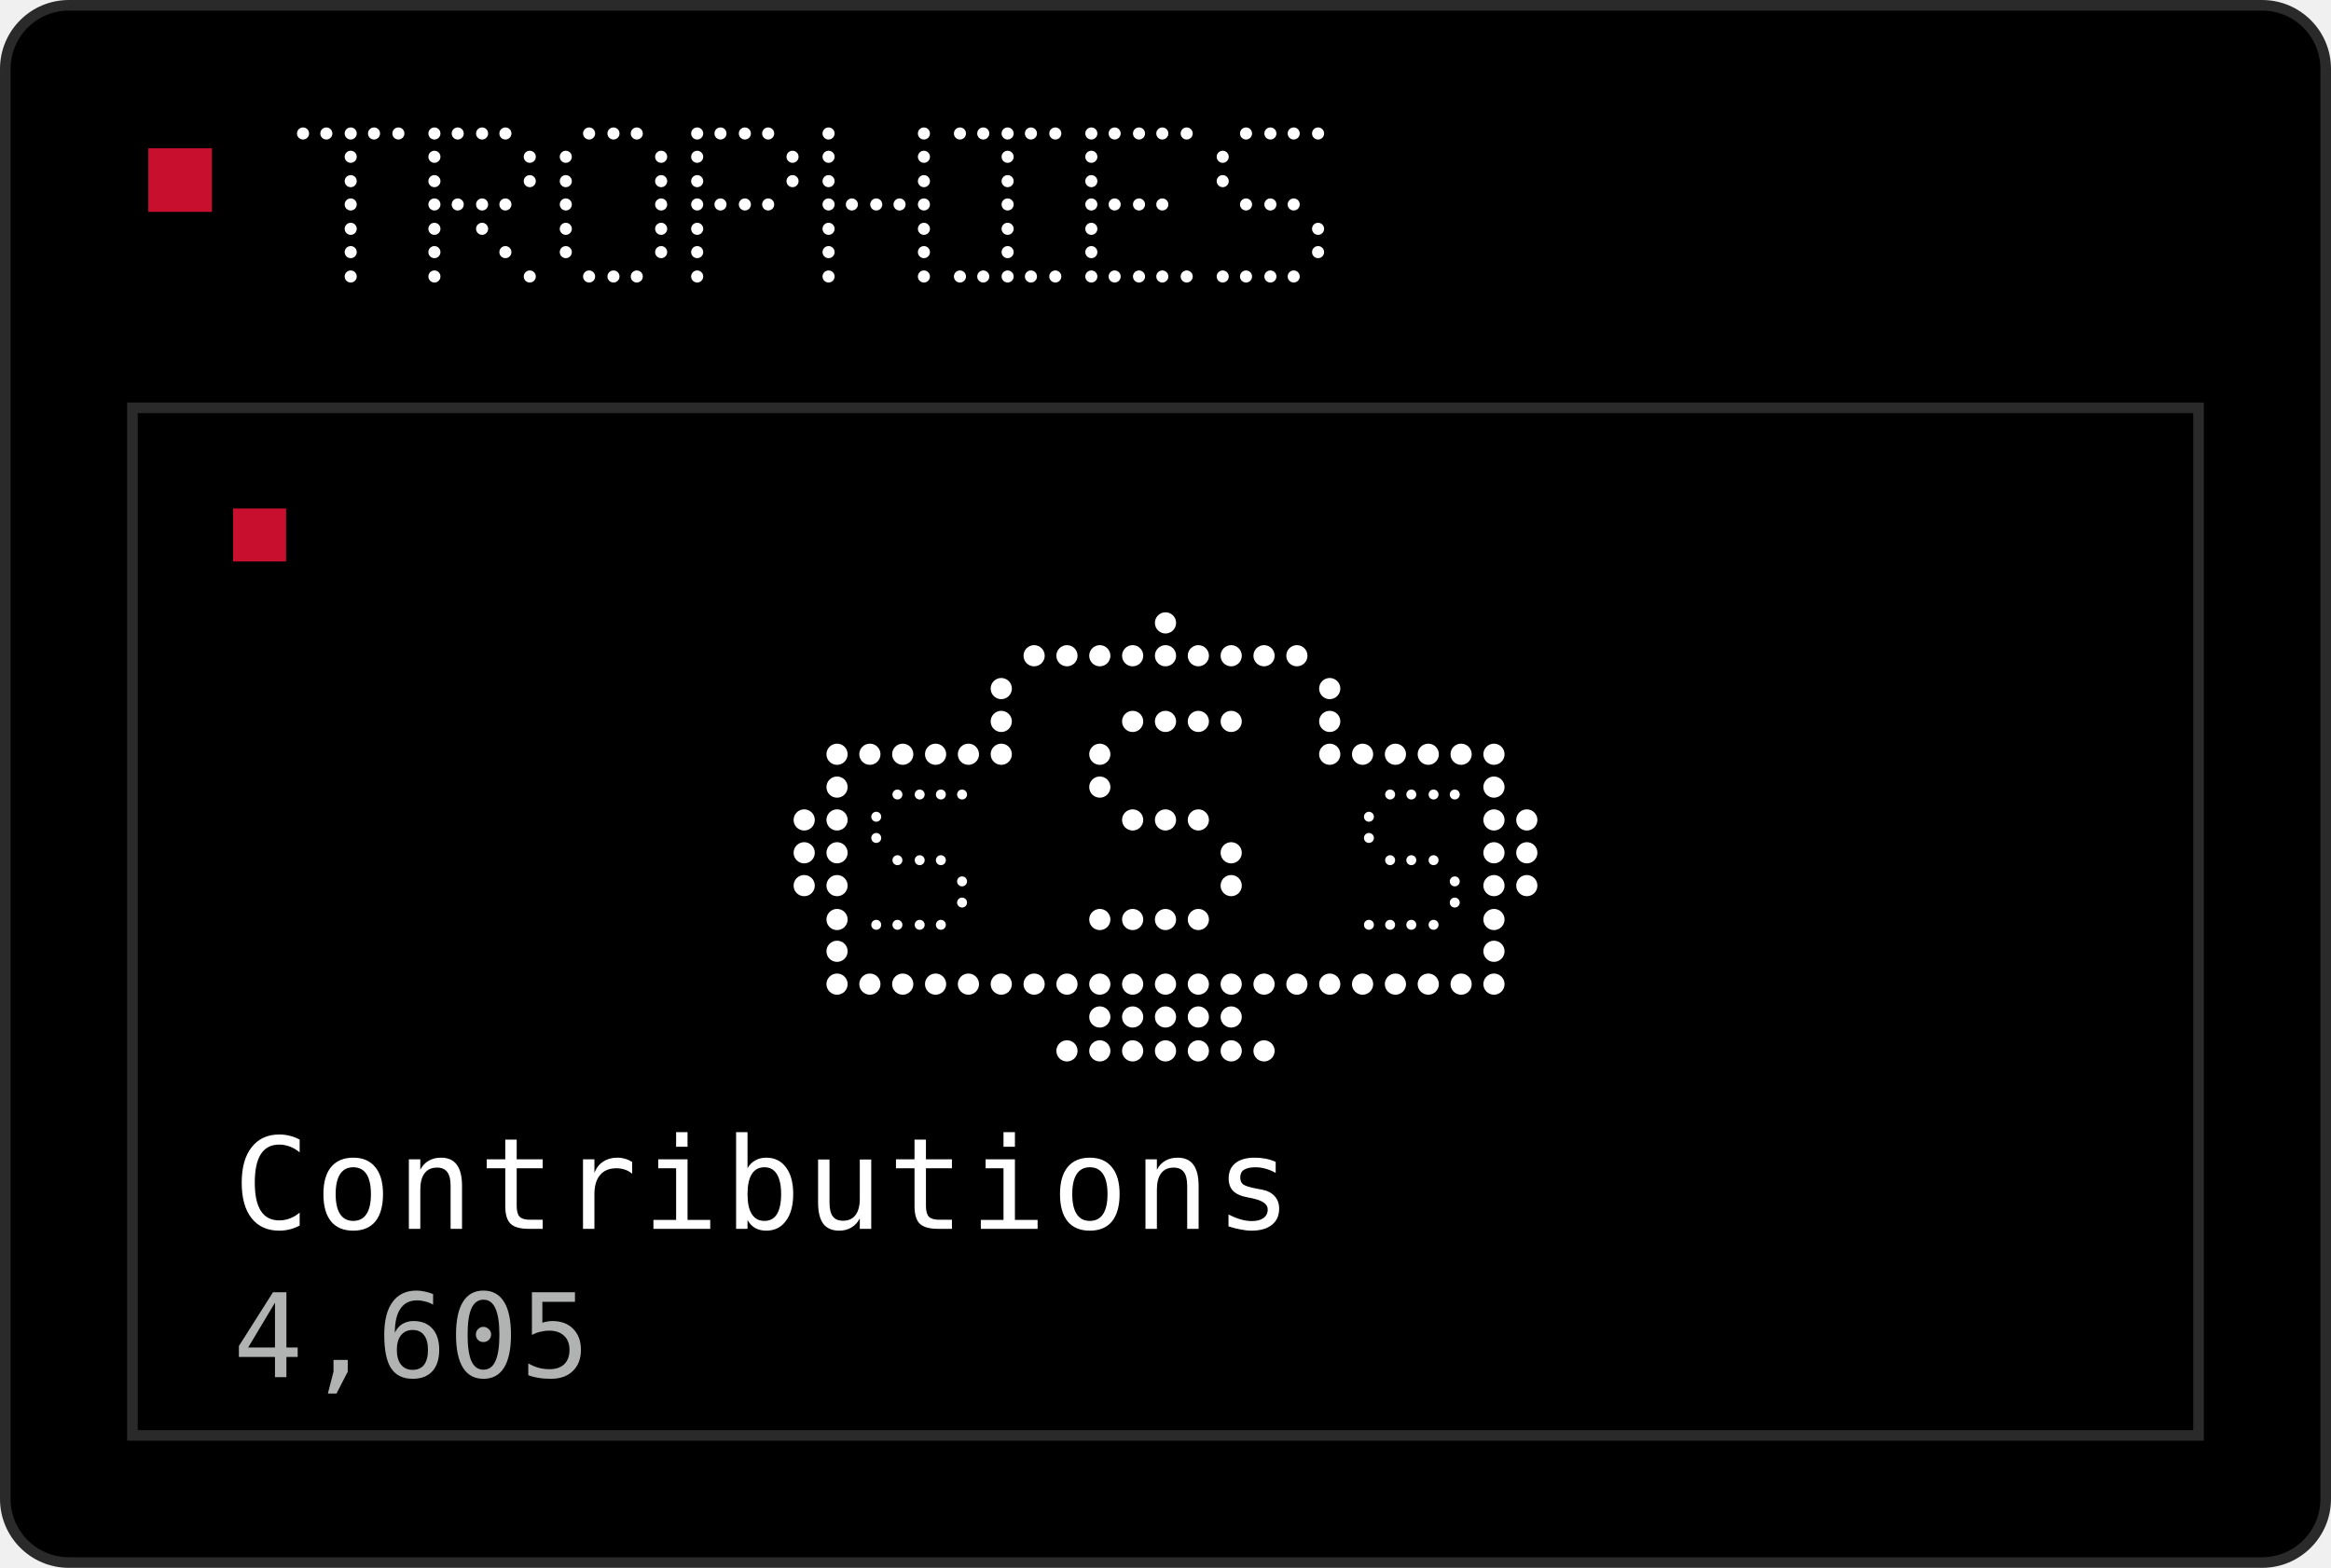
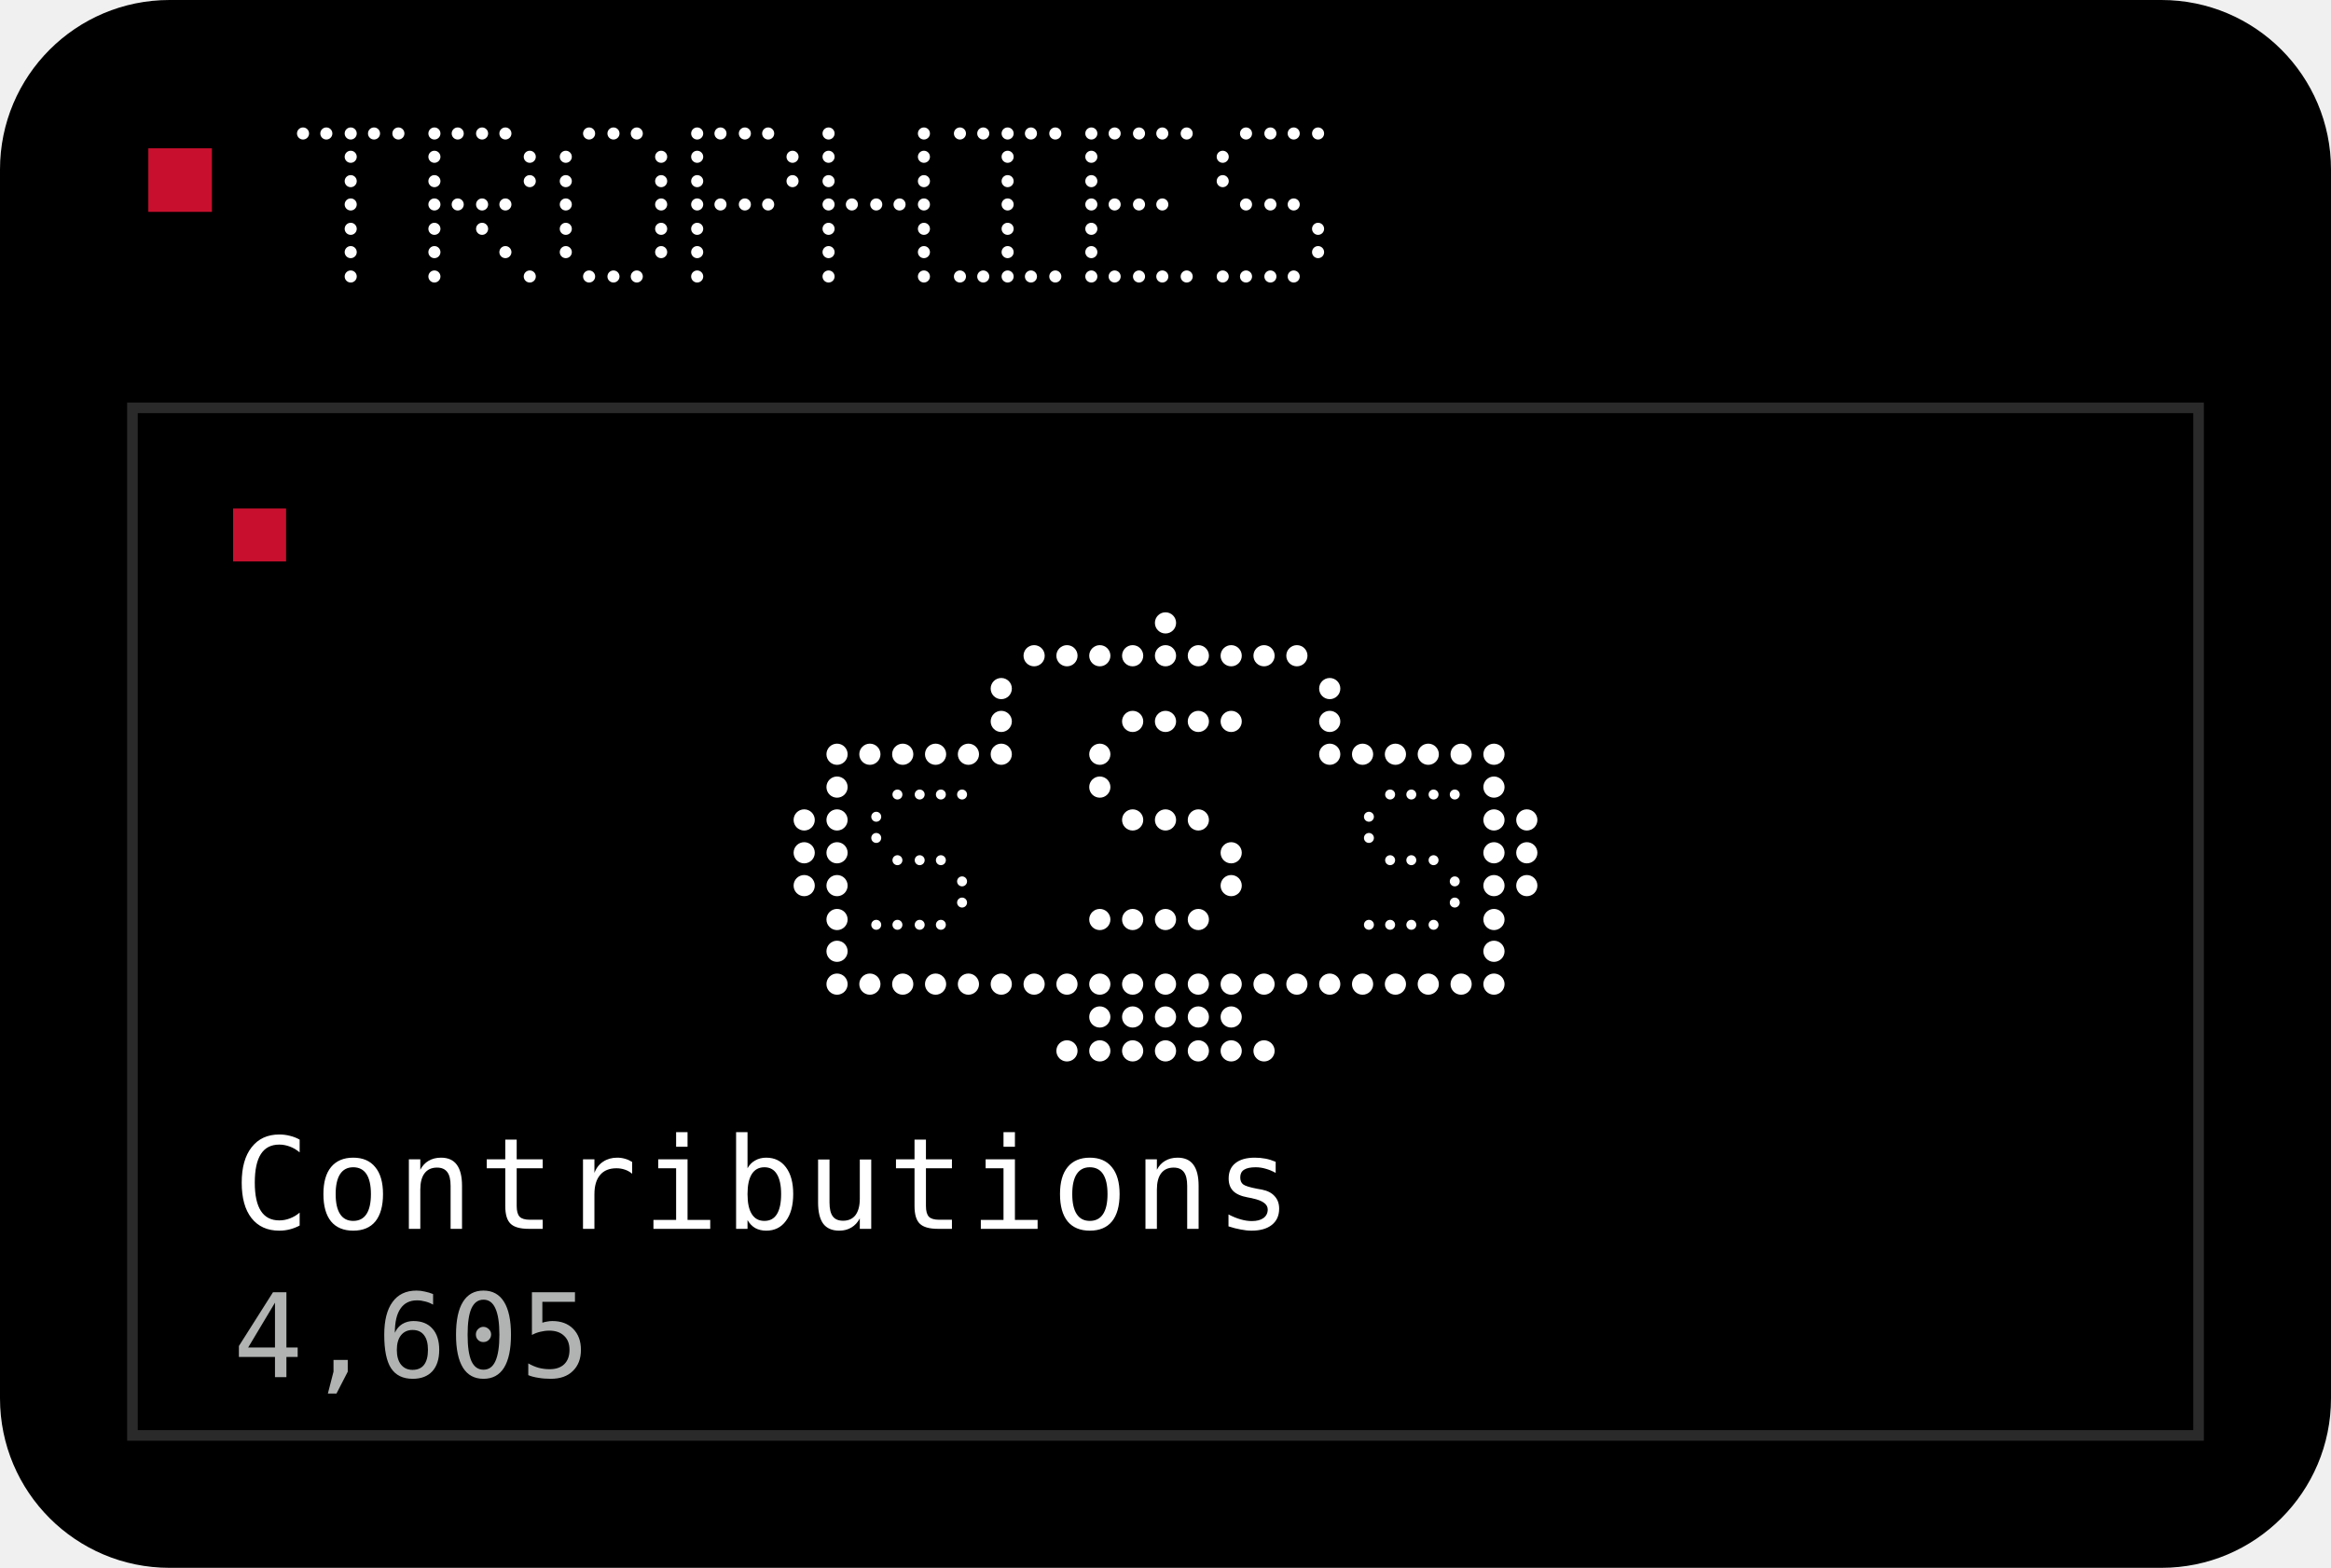
<svg xmlns="http://www.w3.org/2000/svg" width="220" height="148" viewBox="0 0 220 148" role="img">
-   <rect x="0.5" y="0.5" width="219" height="147" rx="6" fill="#000000" stroke="#2A2A2A" stroke-width="1" />
+   <rect width="220" height="148" rx="16" fill="#000000" />
  <rect x="14" y="14" width="6" height="6" fill="#C8102E" />
  <circle cx="28.6" cy="12.6" r="0.57" fill="#FFFFFF" />
  <circle cx="30.8" cy="12.6" r="0.57" fill="#FFFFFF" />
  <circle cx="33.1" cy="12.6" r="0.57" fill="#FFFFFF" />
  <circle cx="35.3" cy="12.6" r="0.57" fill="#FFFFFF" />
  <circle cx="37.6" cy="12.6" r="0.57" fill="#FFFFFF" />
  <circle cx="33.1" cy="14.8" r="0.57" fill="#FFFFFF" />
  <circle cx="33.1" cy="17.1" r="0.57" fill="#FFFFFF" />
  <circle cx="33.1" cy="19.3" r="0.57" fill="#FFFFFF" />
  <circle cx="33.1" cy="21.6" r="0.57" fill="#FFFFFF" />
  <circle cx="33.1" cy="23.8" r="0.57" fill="#FFFFFF" />
  <circle cx="33.1" cy="26.1" r="0.57" fill="#FFFFFF" />
  <circle cx="41.0" cy="12.6" r="0.57" fill="#FFFFFF" />
  <circle cx="43.2" cy="12.6" r="0.57" fill="#FFFFFF" />
  <circle cx="45.5" cy="12.6" r="0.57" fill="#FFFFFF" />
  <circle cx="47.7" cy="12.6" r="0.57" fill="#FFFFFF" />
  <circle cx="41.0" cy="14.8" r="0.57" fill="#FFFFFF" />
  <circle cx="50.0" cy="14.8" r="0.57" fill="#FFFFFF" />
  <circle cx="41.0" cy="17.1" r="0.57" fill="#FFFFFF" />
  <circle cx="50.0" cy="17.1" r="0.57" fill="#FFFFFF" />
  <circle cx="41.0" cy="19.3" r="0.57" fill="#FFFFFF" />
  <circle cx="43.2" cy="19.3" r="0.57" fill="#FFFFFF" />
  <circle cx="45.5" cy="19.3" r="0.57" fill="#FFFFFF" />
  <circle cx="47.7" cy="19.3" r="0.57" fill="#FFFFFF" />
  <circle cx="41.0" cy="21.6" r="0.57" fill="#FFFFFF" />
  <circle cx="45.5" cy="21.6" r="0.57" fill="#FFFFFF" />
  <circle cx="41.0" cy="23.8" r="0.57" fill="#FFFFFF" />
  <circle cx="47.7" cy="23.8" r="0.57" fill="#FFFFFF" />
  <circle cx="41.0" cy="26.1" r="0.57" fill="#FFFFFF" />
  <circle cx="50.0" cy="26.1" r="0.57" fill="#FFFFFF" />
  <circle cx="55.6" cy="12.6" r="0.57" fill="#FFFFFF" />
  <circle cx="57.9" cy="12.6" r="0.57" fill="#FFFFFF" />
  <circle cx="60.1" cy="12.6" r="0.57" fill="#FFFFFF" />
  <circle cx="53.4" cy="14.8" r="0.57" fill="#FFFFFF" />
  <circle cx="62.4" cy="14.8" r="0.57" fill="#FFFFFF" />
  <circle cx="53.4" cy="17.1" r="0.57" fill="#FFFFFF" />
  <circle cx="62.4" cy="17.1" r="0.57" fill="#FFFFFF" />
  <circle cx="53.4" cy="19.3" r="0.57" fill="#FFFFFF" />
  <circle cx="62.4" cy="19.3" r="0.57" fill="#FFFFFF" />
  <circle cx="53.4" cy="21.6" r="0.57" fill="#FFFFFF" />
  <circle cx="62.4" cy="21.6" r="0.57" fill="#FFFFFF" />
  <circle cx="53.4" cy="23.8" r="0.57" fill="#FFFFFF" />
  <circle cx="62.4" cy="23.8" r="0.57" fill="#FFFFFF" />
  <circle cx="55.6" cy="26.1" r="0.57" fill="#FFFFFF" />
  <circle cx="57.9" cy="26.1" r="0.57" fill="#FFFFFF" />
  <circle cx="60.1" cy="26.1" r="0.57" fill="#FFFFFF" />
  <circle cx="65.8" cy="12.6" r="0.57" fill="#FFFFFF" />
  <circle cx="68.0" cy="12.6" r="0.57" fill="#FFFFFF" />
  <circle cx="70.3" cy="12.6" r="0.57" fill="#FFFFFF" />
  <circle cx="72.5" cy="12.6" r="0.57" fill="#FFFFFF" />
  <circle cx="65.8" cy="14.8" r="0.57" fill="#FFFFFF" />
  <circle cx="74.8" cy="14.8" r="0.57" fill="#FFFFFF" />
  <circle cx="65.8" cy="17.1" r="0.57" fill="#FFFFFF" />
  <circle cx="74.8" cy="17.1" r="0.57" fill="#FFFFFF" />
  <circle cx="65.8" cy="19.3" r="0.57" fill="#FFFFFF" />
  <circle cx="68.0" cy="19.3" r="0.57" fill="#FFFFFF" />
  <circle cx="70.3" cy="19.3" r="0.57" fill="#FFFFFF" />
  <circle cx="72.5" cy="19.3" r="0.57" fill="#FFFFFF" />
  <circle cx="65.8" cy="21.6" r="0.57" fill="#FFFFFF" />
  <circle cx="65.8" cy="23.8" r="0.57" fill="#FFFFFF" />
  <circle cx="65.8" cy="26.1" r="0.57" fill="#FFFFFF" />
  <circle cx="78.2" cy="12.6" r="0.57" fill="#FFFFFF" />
  <circle cx="87.2" cy="12.6" r="0.57" fill="#FFFFFF" />
  <circle cx="78.2" cy="14.8" r="0.57" fill="#FFFFFF" />
  <circle cx="87.2" cy="14.8" r="0.57" fill="#FFFFFF" />
  <circle cx="78.2" cy="17.1" r="0.57" fill="#FFFFFF" />
  <circle cx="87.2" cy="17.1" r="0.57" fill="#FFFFFF" />
  <circle cx="78.2" cy="19.3" r="0.57" fill="#FFFFFF" />
  <circle cx="80.4" cy="19.3" r="0.57" fill="#FFFFFF" />
  <circle cx="82.7" cy="19.3" r="0.57" fill="#FFFFFF" />
  <circle cx="84.9" cy="19.3" r="0.57" fill="#FFFFFF" />
  <circle cx="87.2" cy="19.3" r="0.57" fill="#FFFFFF" />
  <circle cx="78.2" cy="21.6" r="0.57" fill="#FFFFFF" />
  <circle cx="87.2" cy="21.6" r="0.57" fill="#FFFFFF" />
  <circle cx="78.2" cy="23.8" r="0.57" fill="#FFFFFF" />
  <circle cx="87.2" cy="23.8" r="0.57" fill="#FFFFFF" />
  <circle cx="78.2" cy="26.1" r="0.57" fill="#FFFFFF" />
  <circle cx="87.2" cy="26.1" r="0.57" fill="#FFFFFF" />
  <circle cx="90.6" cy="12.6" r="0.57" fill="#FFFFFF" />
  <circle cx="92.8" cy="12.6" r="0.57" fill="#FFFFFF" />
  <circle cx="95.1" cy="12.6" r="0.57" fill="#FFFFFF" />
  <circle cx="97.3" cy="12.6" r="0.57" fill="#FFFFFF" />
  <circle cx="99.6" cy="12.6" r="0.57" fill="#FFFFFF" />
  <circle cx="95.1" cy="14.8" r="0.57" fill="#FFFFFF" />
  <circle cx="95.1" cy="17.1" r="0.57" fill="#FFFFFF" />
  <circle cx="95.1" cy="19.3" r="0.57" fill="#FFFFFF" />
  <circle cx="95.1" cy="21.6" r="0.57" fill="#FFFFFF" />
  <circle cx="95.1" cy="23.8" r="0.57" fill="#FFFFFF" />
  <circle cx="90.6" cy="26.1" r="0.57" fill="#FFFFFF" />
  <circle cx="92.8" cy="26.1" r="0.57" fill="#FFFFFF" />
  <circle cx="95.1" cy="26.1" r="0.57" fill="#FFFFFF" />
  <circle cx="97.3" cy="26.1" r="0.57" fill="#FFFFFF" />
  <circle cx="99.6" cy="26.1" r="0.57" fill="#FFFFFF" />
  <circle cx="103.0" cy="12.6" r="0.57" fill="#FFFFFF" />
  <circle cx="105.2" cy="12.6" r="0.57" fill="#FFFFFF" />
  <circle cx="107.5" cy="12.6" r="0.57" fill="#FFFFFF" />
  <circle cx="109.7" cy="12.6" r="0.57" fill="#FFFFFF" />
  <circle cx="112.0" cy="12.6" r="0.57" fill="#FFFFFF" />
  <circle cx="103.0" cy="14.8" r="0.57" fill="#FFFFFF" />
  <circle cx="103.0" cy="17.1" r="0.57" fill="#FFFFFF" />
  <circle cx="103.0" cy="19.3" r="0.57" fill="#FFFFFF" />
  <circle cx="105.2" cy="19.3" r="0.57" fill="#FFFFFF" />
  <circle cx="107.5" cy="19.3" r="0.57" fill="#FFFFFF" />
  <circle cx="109.7" cy="19.3" r="0.57" fill="#FFFFFF" />
  <circle cx="103.0" cy="21.6" r="0.57" fill="#FFFFFF" />
  <circle cx="103.0" cy="23.8" r="0.57" fill="#FFFFFF" />
  <circle cx="103.0" cy="26.1" r="0.57" fill="#FFFFFF" />
  <circle cx="105.2" cy="26.1" r="0.57" fill="#FFFFFF" />
  <circle cx="107.5" cy="26.1" r="0.57" fill="#FFFFFF" />
  <circle cx="109.7" cy="26.1" r="0.57" fill="#FFFFFF" />
  <circle cx="112.0" cy="26.1" r="0.57" fill="#FFFFFF" />
  <circle cx="117.6" cy="12.6" r="0.57" fill="#FFFFFF" />
  <circle cx="119.9" cy="12.6" r="0.57" fill="#FFFFFF" />
  <circle cx="122.1" cy="12.6" r="0.57" fill="#FFFFFF" />
  <circle cx="124.4" cy="12.6" r="0.57" fill="#FFFFFF" />
  <circle cx="115.4" cy="14.8" r="0.57" fill="#FFFFFF" />
  <circle cx="115.4" cy="17.1" r="0.57" fill="#FFFFFF" />
  <circle cx="117.6" cy="19.3" r="0.57" fill="#FFFFFF" />
  <circle cx="119.9" cy="19.3" r="0.57" fill="#FFFFFF" />
  <circle cx="122.1" cy="19.3" r="0.57" fill="#FFFFFF" />
  <circle cx="124.4" cy="21.6" r="0.57" fill="#FFFFFF" />
  <circle cx="124.4" cy="23.8" r="0.57" fill="#FFFFFF" />
  <circle cx="115.4" cy="26.1" r="0.57" fill="#FFFFFF" />
  <circle cx="117.6" cy="26.1" r="0.57" fill="#FFFFFF" />
  <circle cx="119.9" cy="26.1" r="0.57" fill="#FFFFFF" />
  <circle cx="122.1" cy="26.1" r="0.57" fill="#FFFFFF" />
  <rect x="12.5" y="38.5" width="195.0" height="97.0" fill="none" stroke="#2A2A2A" />
  <rect x="22.0" y="48.0" width="5" height="5" fill="#C8102E" />
  <circle cx="110.0" cy="58.8" r="1.00" fill="#FFFFFF" />
  <circle cx="97.6" cy="61.9" r="1.00" fill="#FFFFFF" />
  <circle cx="100.7" cy="61.9" r="1.00" fill="#FFFFFF" />
  <circle cx="103.8" cy="61.9" r="1.00" fill="#FFFFFF" />
  <circle cx="106.9" cy="61.9" r="1.00" fill="#FFFFFF" />
  <circle cx="110.0" cy="61.9" r="1.00" fill="#FFFFFF" />
  <circle cx="113.1" cy="61.9" r="1.00" fill="#FFFFFF" />
  <circle cx="116.2" cy="61.9" r="1.00" fill="#FFFFFF" />
  <circle cx="119.3" cy="61.9" r="1.00" fill="#FFFFFF" />
  <circle cx="122.4" cy="61.9" r="1.00" fill="#FFFFFF" />
  <circle cx="94.5" cy="65.0" r="1.00" fill="#FFFFFF" />
  <circle cx="125.5" cy="65.0" r="1.00" fill="#FFFFFF" />
  <circle cx="94.5" cy="68.1" r="1.00" fill="#FFFFFF" />
  <circle cx="125.5" cy="68.1" r="1.00" fill="#FFFFFF" />
  <circle cx="94.5" cy="71.2" r="1.00" fill="#FFFFFF" />
  <circle cx="125.5" cy="71.2" r="1.00" fill="#FFFFFF" />
  <circle cx="82.1" cy="71.2" r="1.00" fill="#FFFFFF" />
  <circle cx="85.2" cy="71.2" r="1.00" fill="#FFFFFF" />
  <circle cx="88.3" cy="71.2" r="1.00" fill="#FFFFFF" />
  <circle cx="91.4" cy="71.2" r="1.00" fill="#FFFFFF" />
  <circle cx="79.0" cy="71.2" r="1.00" fill="#FFFFFF" />
  <circle cx="128.6" cy="71.2" r="1.00" fill="#FFFFFF" />
  <circle cx="131.7" cy="71.2" r="1.00" fill="#FFFFFF" />
  <circle cx="134.8" cy="71.2" r="1.00" fill="#FFFFFF" />
  <circle cx="137.9" cy="71.2" r="1.00" fill="#FFFFFF" />
  <circle cx="141.0" cy="71.2" r="1.00" fill="#FFFFFF" />
  <circle cx="79.0" cy="74.3" r="1.00" fill="#FFFFFF" />
  <circle cx="141.0" cy="74.3" r="1.00" fill="#FFFFFF" />
  <circle cx="79.0" cy="77.4" r="1.00" fill="#FFFFFF" />
  <circle cx="141.0" cy="77.4" r="1.00" fill="#FFFFFF" />
  <circle cx="79.0" cy="80.5" r="1.00" fill="#FFFFFF" />
  <circle cx="141.0" cy="80.5" r="1.00" fill="#FFFFFF" />
  <circle cx="79.0" cy="83.6" r="1.00" fill="#FFFFFF" />
  <circle cx="141.0" cy="83.6" r="1.00" fill="#FFFFFF" />
  <circle cx="79.0" cy="86.8" r="1.00" fill="#FFFFFF" />
  <circle cx="141.0" cy="86.8" r="1.00" fill="#FFFFFF" />
  <circle cx="79.0" cy="89.8" r="1.00" fill="#FFFFFF" />
  <circle cx="141.0" cy="89.8" r="1.00" fill="#FFFFFF" />
  <circle cx="75.9" cy="77.4" r="1.00" fill="#FFFFFF" />
  <circle cx="75.9" cy="80.5" r="1.00" fill="#FFFFFF" />
  <circle cx="75.9" cy="83.6" r="1.00" fill="#FFFFFF" />
  <circle cx="144.1" cy="77.4" r="1.00" fill="#FFFFFF" />
  <circle cx="144.1" cy="80.5" r="1.00" fill="#FFFFFF" />
  <circle cx="144.1" cy="83.6" r="1.00" fill="#FFFFFF" />
  <circle cx="79.0" cy="92.9" r="1.00" fill="#FFFFFF" />
  <circle cx="82.1" cy="92.9" r="1.00" fill="#FFFFFF" />
  <circle cx="85.2" cy="92.9" r="1.00" fill="#FFFFFF" />
  <circle cx="88.3" cy="92.9" r="1.00" fill="#FFFFFF" />
  <circle cx="91.4" cy="92.9" r="1.00" fill="#FFFFFF" />
  <circle cx="94.5" cy="92.9" r="1.00" fill="#FFFFFF" />
  <circle cx="97.6" cy="92.9" r="1.00" fill="#FFFFFF" />
  <circle cx="100.7" cy="92.9" r="1.00" fill="#FFFFFF" />
  <circle cx="103.8" cy="92.9" r="1.00" fill="#FFFFFF" />
  <circle cx="106.9" cy="92.9" r="1.00" fill="#FFFFFF" />
  <circle cx="110.0" cy="92.9" r="1.00" fill="#FFFFFF" />
  <circle cx="113.1" cy="92.9" r="1.00" fill="#FFFFFF" />
  <circle cx="116.2" cy="92.9" r="1.00" fill="#FFFFFF" />
  <circle cx="119.3" cy="92.9" r="1.00" fill="#FFFFFF" />
  <circle cx="122.4" cy="92.9" r="1.00" fill="#FFFFFF" />
  <circle cx="125.5" cy="92.9" r="1.00" fill="#FFFFFF" />
  <circle cx="128.6" cy="92.9" r="1.00" fill="#FFFFFF" />
  <circle cx="131.7" cy="92.9" r="1.00" fill="#FFFFFF" />
  <circle cx="134.8" cy="92.9" r="1.00" fill="#FFFFFF" />
  <circle cx="137.9" cy="92.9" r="1.00" fill="#FFFFFF" />
  <circle cx="141.0" cy="92.9" r="1.00" fill="#FFFFFF" />
  <circle cx="103.8" cy="96.0" r="1.00" fill="#FFFFFF" />
  <circle cx="106.9" cy="96.0" r="1.00" fill="#FFFFFF" />
  <circle cx="110.0" cy="96.0" r="1.00" fill="#FFFFFF" />
  <circle cx="113.1" cy="96.0" r="1.00" fill="#FFFFFF" />
  <circle cx="116.2" cy="96.0" r="1.00" fill="#FFFFFF" />
  <circle cx="100.7" cy="99.2" r="1.00" fill="#FFFFFF" />
  <circle cx="103.8" cy="99.2" r="1.00" fill="#FFFFFF" />
  <circle cx="106.9" cy="99.2" r="1.00" fill="#FFFFFF" />
  <circle cx="110.0" cy="99.2" r="1.00" fill="#FFFFFF" />
  <circle cx="113.1" cy="99.2" r="1.00" fill="#FFFFFF" />
  <circle cx="116.2" cy="99.2" r="1.00" fill="#FFFFFF" />
  <circle cx="119.3" cy="99.2" r="1.00" fill="#FFFFFF" />
  <circle cx="106.9" cy="68.1" r="1.00" fill="#FFFFFF" />
  <circle cx="110.0" cy="68.1" r="1.00" fill="#FFFFFF" />
  <circle cx="113.1" cy="68.1" r="1.00" fill="#FFFFFF" />
  <circle cx="116.2" cy="68.1" r="1.00" fill="#FFFFFF" />
  <circle cx="103.8" cy="71.2" r="1.00" fill="#FFFFFF" />
  <circle cx="103.8" cy="74.3" r="1.00" fill="#FFFFFF" />
  <circle cx="106.9" cy="77.4" r="1.00" fill="#FFFFFF" />
  <circle cx="110.0" cy="77.4" r="1.00" fill="#FFFFFF" />
  <circle cx="113.1" cy="77.4" r="1.00" fill="#FFFFFF" />
  <circle cx="116.2" cy="80.5" r="1.00" fill="#FFFFFF" />
  <circle cx="116.2" cy="83.6" r="1.00" fill="#FFFFFF" />
  <circle cx="103.8" cy="86.8" r="1.00" fill="#FFFFFF" />
  <circle cx="106.9" cy="86.8" r="1.00" fill="#FFFFFF" />
  <circle cx="110.0" cy="86.8" r="1.00" fill="#FFFFFF" />
  <circle cx="113.1" cy="86.8" r="1.00" fill="#FFFFFF" />
  <circle cx="84.7" cy="75.0" r="0.47" fill="#FFFFFF" />
  <circle cx="86.8" cy="75.0" r="0.47" fill="#FFFFFF" />
  <circle cx="88.8" cy="75.0" r="0.47" fill="#FFFFFF" />
  <circle cx="90.8" cy="75.0" r="0.47" fill="#FFFFFF" />
  <circle cx="82.7" cy="77.1" r="0.47" fill="#FFFFFF" />
  <circle cx="82.7" cy="79.1" r="0.47" fill="#FFFFFF" />
  <circle cx="84.7" cy="81.2" r="0.47" fill="#FFFFFF" />
  <circle cx="86.8" cy="81.2" r="0.47" fill="#FFFFFF" />
  <circle cx="88.8" cy="81.2" r="0.47" fill="#FFFFFF" />
  <circle cx="90.8" cy="83.2" r="0.47" fill="#FFFFFF" />
  <circle cx="90.8" cy="85.2" r="0.47" fill="#FFFFFF" />
  <circle cx="82.7" cy="87.3" r="0.47" fill="#FFFFFF" />
  <circle cx="84.7" cy="87.3" r="0.47" fill="#FFFFFF" />
  <circle cx="86.8" cy="87.3" r="0.47" fill="#FFFFFF" />
  <circle cx="88.8" cy="87.3" r="0.47" fill="#FFFFFF" />
  <circle cx="131.2" cy="75.0" r="0.47" fill="#FFFFFF" />
  <circle cx="133.2" cy="75.0" r="0.47" fill="#FFFFFF" />
  <circle cx="135.3" cy="75.0" r="0.47" fill="#FFFFFF" />
  <circle cx="137.3" cy="75.0" r="0.47" fill="#FFFFFF" />
  <circle cx="129.2" cy="77.1" r="0.47" fill="#FFFFFF" />
  <circle cx="129.2" cy="79.1" r="0.47" fill="#FFFFFF" />
  <circle cx="131.2" cy="81.2" r="0.47" fill="#FFFFFF" />
  <circle cx="133.2" cy="81.2" r="0.47" fill="#FFFFFF" />
  <circle cx="135.3" cy="81.2" r="0.47" fill="#FFFFFF" />
  <circle cx="137.3" cy="83.2" r="0.47" fill="#FFFFFF" />
  <circle cx="137.3" cy="85.2" r="0.47" fill="#FFFFFF" />
  <circle cx="129.2" cy="87.3" r="0.47" fill="#FFFFFF" />
  <circle cx="131.2" cy="87.3" r="0.47" fill="#FFFFFF" />
  <circle cx="133.2" cy="87.3" r="0.47" fill="#FFFFFF" />
  <circle cx="135.3" cy="87.3" r="0.47" fill="#FFFFFF" />
  <text x="22" y="116" fill="#FFFFFF" text-anchor="start" font-family="ui-monospace, Geist Mono, monospace" font-size="12" letter-spacing="0.5" dominant-baseline="auto">Contributions</text>
  <text x="22" y="130" fill="#B1B3B3" text-anchor="start" font-family="ui-monospace, Geist Mono, monospace" font-size="11" letter-spacing="0.15" dominant-baseline="auto">4,605</text>
</svg>
